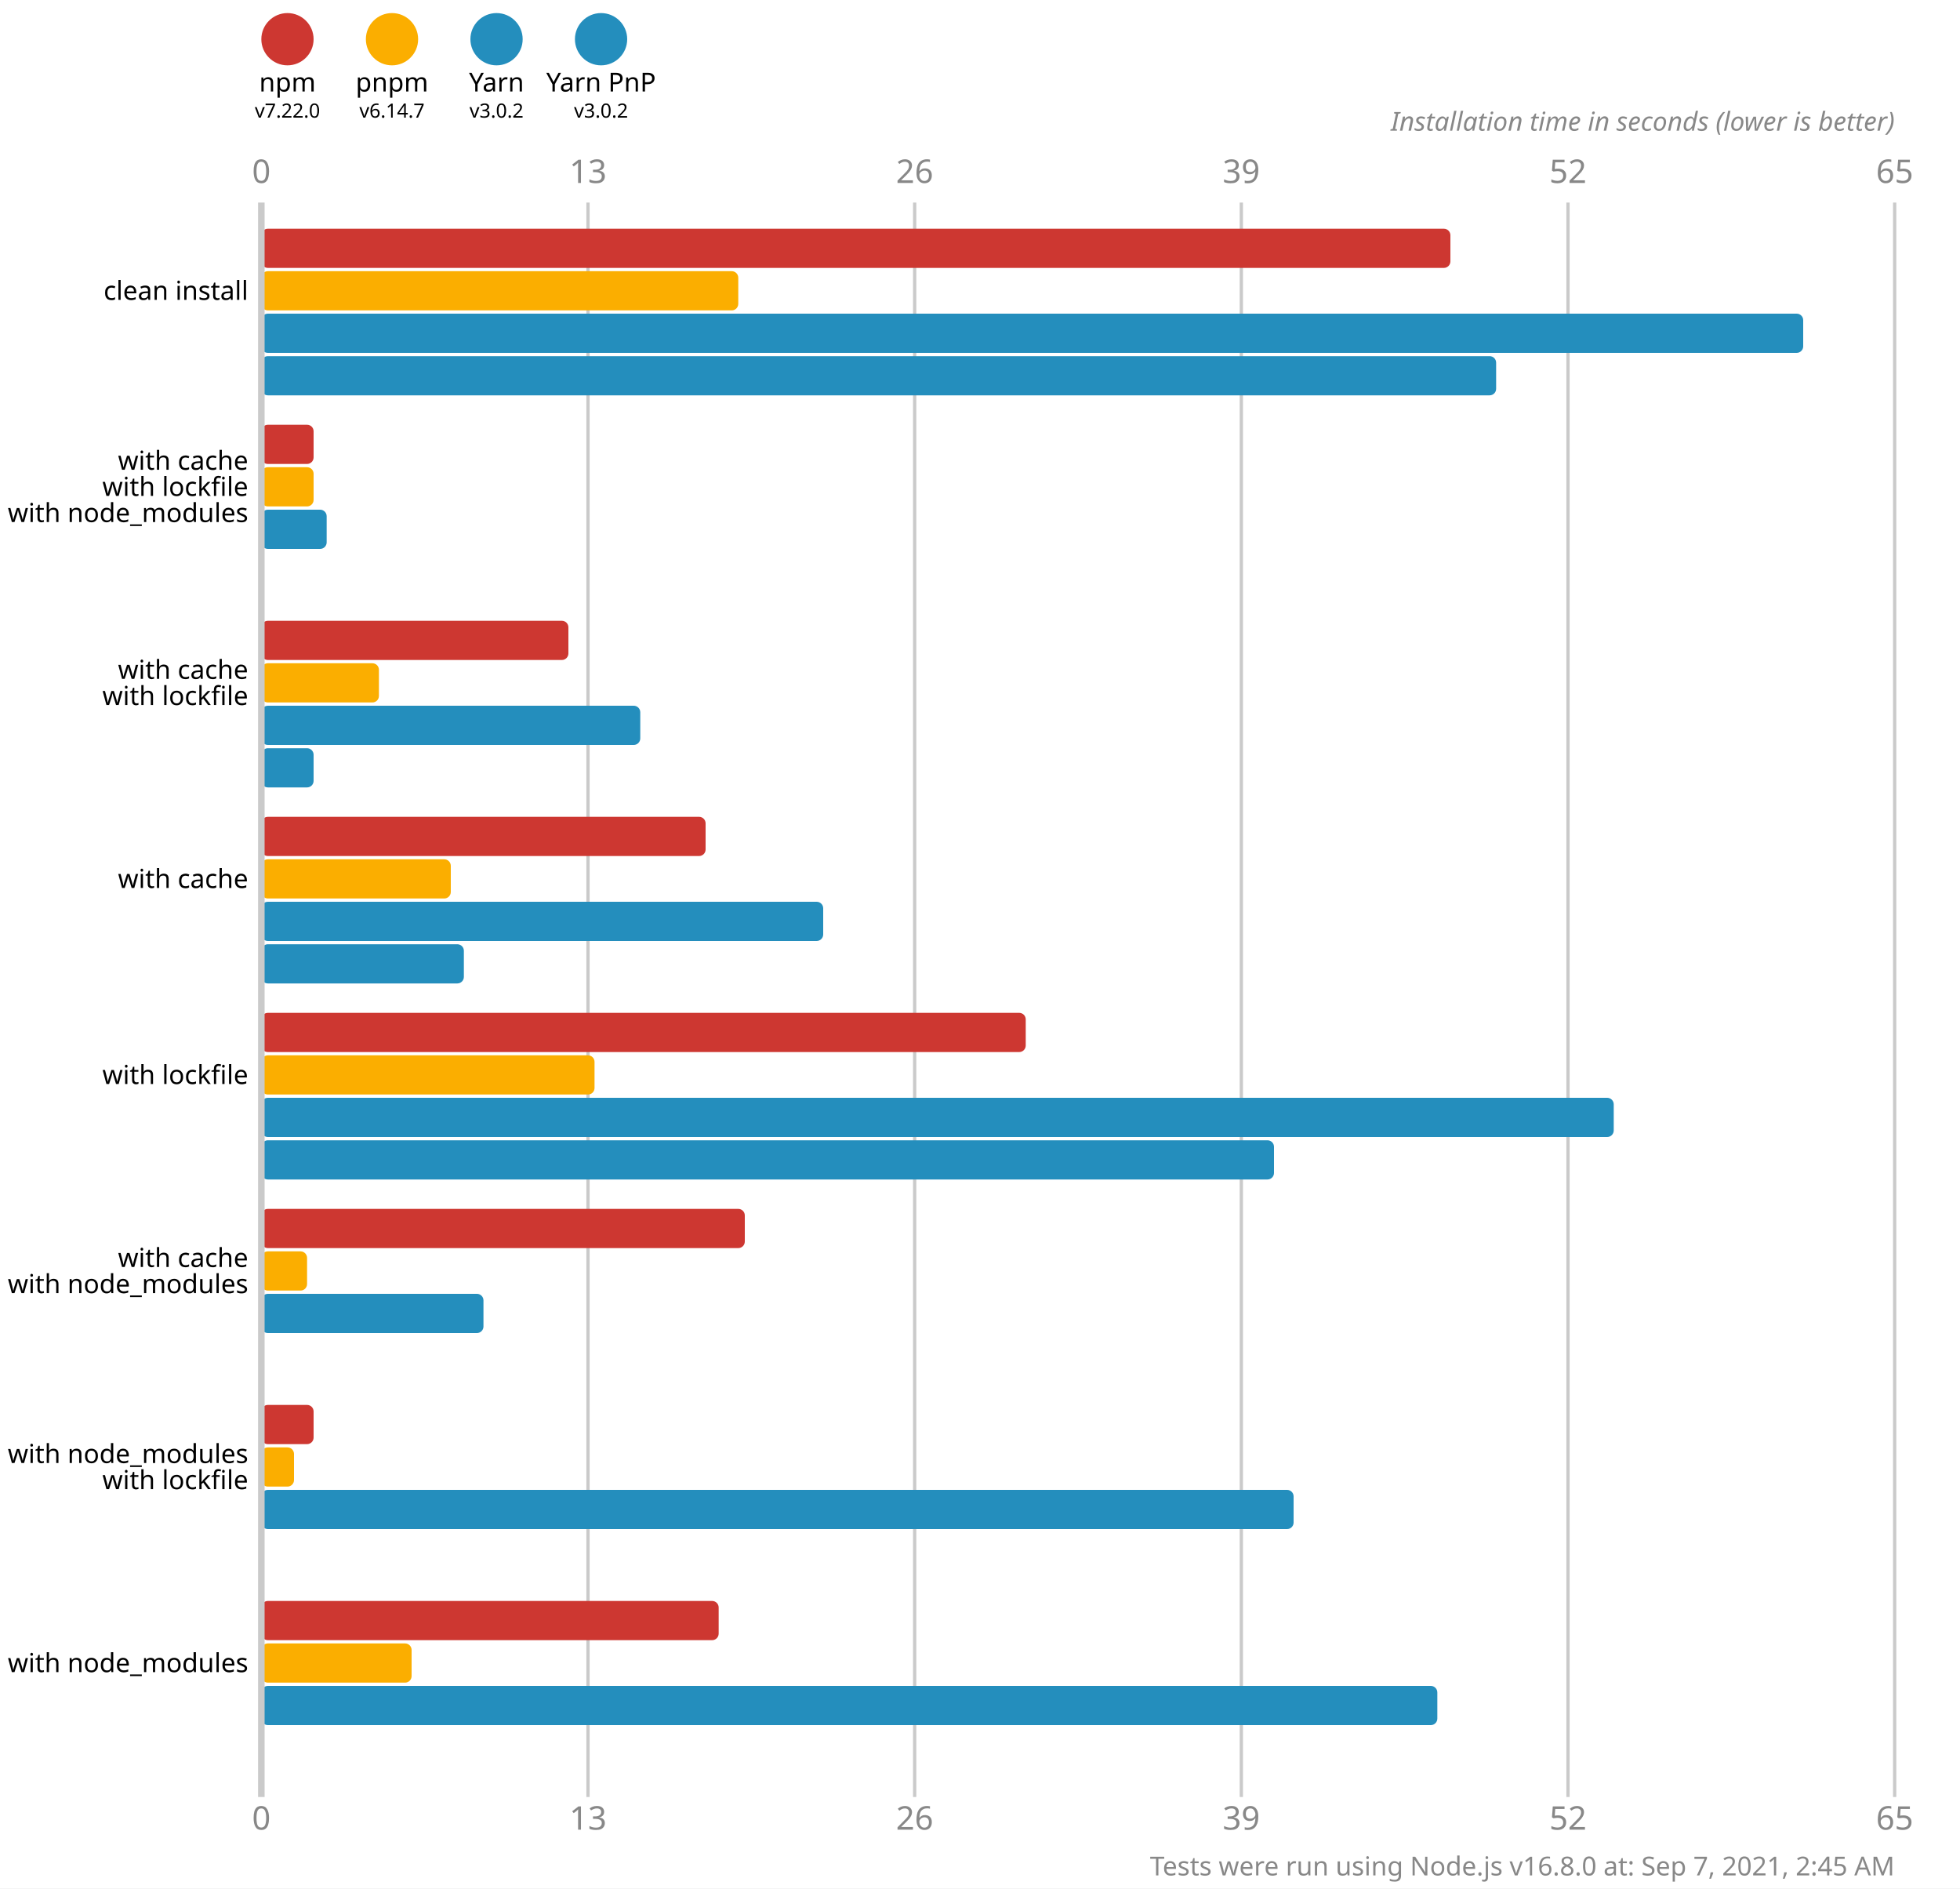
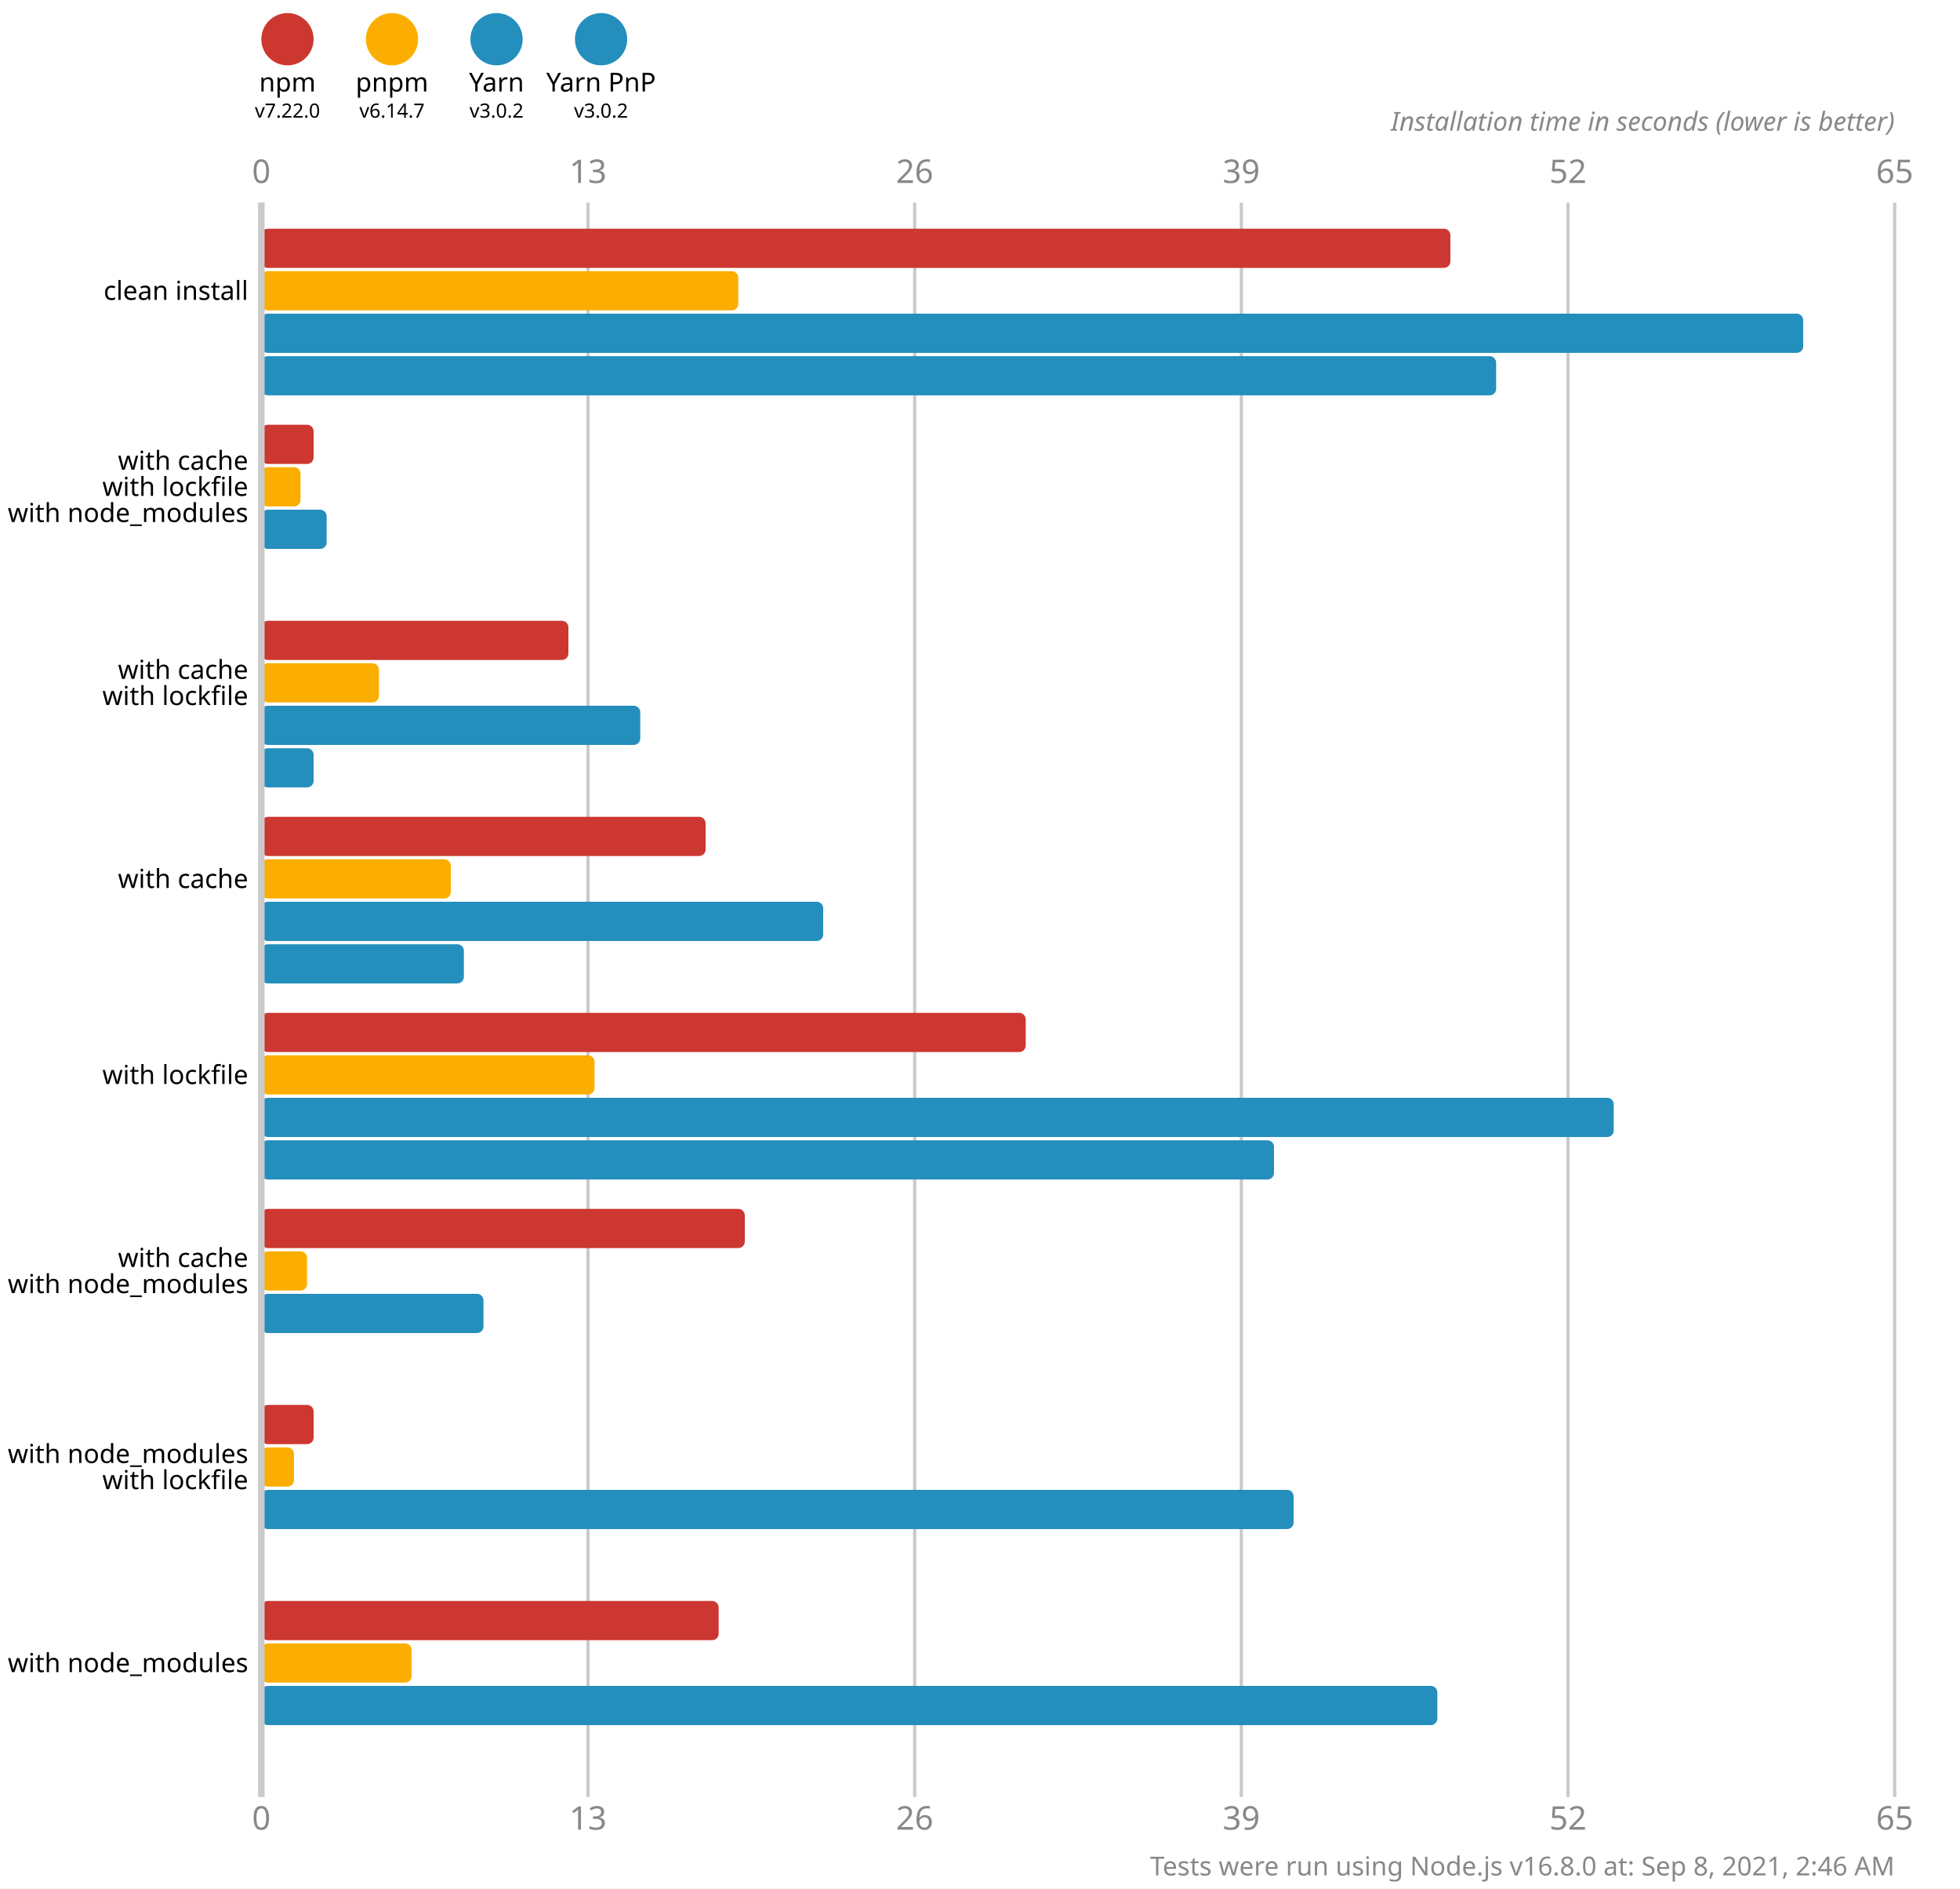
<svg xmlns="http://www.w3.org/2000/svg" version="1.1" viewBox="0 0 300 289">
  <style>
    .font { font-family: sans-serif; }
    .s3 { font-size: 3px; }
    .s4 { font-size: 4px; }
    .s5 { font-size: 5px; }
    .line { stroke: #cacaca; }
    .width { stroke-width: 0.5; }
    .text { fill: #888; }
  </style>
  <rect x="0" y="0" width="300" height="289" fill="#fff" />
  <circle cx="44" cy="6" r="4" fill="#cd3731" />
  <text x="44" y="14" class="font s4" text-anchor="middle">npm</text>
  <text x="44" y="18" class="font s3" text-anchor="middle">v7.22.0</text>
  <circle cx="60" cy="6" r="4" fill="#fbae00" />
  <text x="60" y="14" class="font s4" text-anchor="middle">pnpm</text>
  <text x="60" y="18" class="font s3" text-anchor="middle">v6.14.7</text>
  <circle cx="76" cy="6" r="4" fill="#248ebd" />
  <text x="76" y="14" class="font s4" text-anchor="middle">Yarn</text>
  <text x="76" y="18" class="font s3" text-anchor="middle">v3.0.2</text>
  <circle cx="92" cy="6" r="4" fill="#248ebd" />
  <text x="92" y="14" class="font s4" text-anchor="middle">Yarn PnP</text>
  <text x="92" y="18" class="font s3" text-anchor="middle">v3.0.2</text>
  <text x="40" y="28" class="font s5 text" text-anchor="middle">0</text>
  <text x="40" y="280" class="font s5 text" text-anchor="middle">0</text>
  <line x1="90" y1="31" x2="90" y2="275" class="line width" />
  <text x="90" y="28" class="font s5 text" text-anchor="middle">13</text>
  <text x="90" y="280" class="font s5 text" text-anchor="middle">13</text>
  <line x1="140" y1="31" x2="140" y2="275" class="line width" />
  <text x="140" y="28" class="font s5 text" text-anchor="middle">26</text>
  <text x="140" y="280" class="font s5 text" text-anchor="middle">26</text>
  <line x1="190" y1="31" x2="190" y2="275" class="line width" />
  <text x="190" y="28" class="font s5 text" text-anchor="middle">39</text>
  <text x="190" y="280" class="font s5 text" text-anchor="middle">39</text>
  <line x1="240" y1="31" x2="240" y2="275" class="line width" />
  <text x="240" y="28" class="font s5 text" text-anchor="middle">52</text>
  <text x="240" y="280" class="font s5 text" text-anchor="middle">52</text>
  <line x1="290" y1="31" x2="290" y2="275" class="line width" />
  <text x="290" y="28" class="font s5 text" text-anchor="middle">65</text>
  <text x="290" y="280" class="font s5 text" text-anchor="middle">65</text>
  <text x="290" y="20" class="font s4 text" font-style="italic" text-anchor="end">Installation time in seconds (lower is better)</text>
  <rect x="40" y="35" width="182" height="6" fill="#cd3731" rx="1" ry="1" />
  <rect x="40" y="41.5" width="73" height="6" fill="#fbae00" rx="1" ry="1" />
  <rect x="40" y="48" width="236" height="6" fill="#248ebd" rx="1" ry="1" />
  <rect x="40" y="54.5" width="189" height="6" fill="#248ebd" rx="1" ry="1" />
  <rect x="40" y="65" width="8" height="6" fill="#cd3731" rx="1" ry="1" />
-   <rect x="40" y="71.5" width="8" height="6" fill="#fbae00" rx="1" ry="1" />
+   <rect x="40" y="71.5" width="6" height="6" fill="#fbae00" rx="1" ry="1" />
  <rect x="40" y="78" width="10" height="6" fill="#248ebd" rx="1" ry="1" />
  <rect x="40" y="84.5" width="0" height="6" fill="#248ebd" rx="1" ry="1" />
  <rect x="40" y="95" width="47" height="6" fill="#cd3731" rx="1" ry="1" />
  <rect x="40" y="101.5" width="18" height="6" fill="#fbae00" rx="1" ry="1" />
  <rect x="40" y="108" width="58" height="6" fill="#248ebd" rx="1" ry="1" />
  <rect x="40" y="114.5" width="8" height="6" fill="#248ebd" rx="1" ry="1" />
  <rect x="40" y="125" width="68" height="6" fill="#cd3731" rx="1" ry="1" />
  <rect x="40" y="131.5" width="29" height="6" fill="#fbae00" rx="1" ry="1" />
  <rect x="40" y="138" width="86" height="6" fill="#248ebd" rx="1" ry="1" />
  <rect x="40" y="144.5" width="31" height="6" fill="#248ebd" rx="1" ry="1" />
  <rect x="40" y="155" width="117" height="6" fill="#cd3731" rx="1" ry="1" />
  <rect x="40" y="161.5" width="51" height="6" fill="#fbae00" rx="1" ry="1" />
  <rect x="40" y="168" width="207" height="6" fill="#248ebd" rx="1" ry="1" />
  <rect x="40" y="174.5" width="155" height="6" fill="#248ebd" rx="1" ry="1" />
  <rect x="40" y="185" width="74" height="6" fill="#cd3731" rx="1" ry="1" />
  <rect x="40" y="191.5" width="7" height="6" fill="#fbae00" rx="1" ry="1" />
  <rect x="40" y="198" width="34" height="6" fill="#248ebd" rx="1" ry="1" />
  <rect x="40" y="204.5" width="0" height="6" fill="#248ebd" rx="1" ry="1" />
  <rect x="40" y="215" width="8" height="6" fill="#cd3731" rx="1" ry="1" />
  <rect x="40" y="221.5" width="5" height="6" fill="#fbae00" rx="1" ry="1" />
  <rect x="40" y="228" width="158" height="6" fill="#248ebd" rx="1" ry="1" />
  <rect x="40" y="234.5" width="0" height="6" fill="#248ebd" rx="1" ry="1" />
  <rect x="40" y="245" width="70" height="6" fill="#cd3731" rx="1" ry="1" />
  <rect x="40" y="251.5" width="23" height="6" fill="#fbae00" rx="1" ry="1" />
  <rect x="40" y="258" width="180" height="6" fill="#248ebd" rx="1" ry="1" />
  <rect x="40" y="264.5" width="0" height="6" fill="#248ebd" rx="1" ry="1" />
  <line x1="40" y1="31" x2="40" y2="275" class="line" />
  <text x="38" y="44.5" class="font s4" dominant-baseline="middle" text-anchor="end">clean install</text>
  <text x="38" y="70.5" class="font s4" dominant-baseline="middle" text-anchor="end">with cache</text>
  <text x="38" y="74.5" class="font s4" dominant-baseline="middle" text-anchor="end">with lockfile</text>
  <text x="38" y="78.5" class="font s4" dominant-baseline="middle" text-anchor="end">with node_modules</text>
  <text x="38" y="102.5" class="font s4" dominant-baseline="middle" text-anchor="end">with cache</text>
  <text x="38" y="106.5" class="font s4" dominant-baseline="middle" text-anchor="end">with lockfile</text>
  <text x="38" y="134.5" class="font s4" dominant-baseline="middle" text-anchor="end">with cache</text>
  <text x="38" y="164.5" class="font s4" dominant-baseline="middle" text-anchor="end">with lockfile</text>
  <text x="38" y="192.5" class="font s4" dominant-baseline="middle" text-anchor="end">with cache</text>
  <text x="38" y="196.5" class="font s4" dominant-baseline="middle" text-anchor="end">with node_modules</text>
  <text x="38" y="222.5" class="font s4" dominant-baseline="middle" text-anchor="end">with node_modules</text>
  <text x="38" y="226.5" class="font s4" dominant-baseline="middle" text-anchor="end">with lockfile</text>
  <text x="38" y="254.5" class="font s4" dominant-baseline="middle" text-anchor="end">with node_modules</text>
-   <text x="290" y="287" class="font s4 text" text-anchor="end">Tests were run using Node.js v16.8.0 at: Sep 7, 2021, 2:45 AM</text>
+   <text x="290" y="287" class="font s4 text" text-anchor="end">Tests were run using Node.js v16.8.0 at: Sep 8, 2021, 2:46 AM</text>
</svg>
